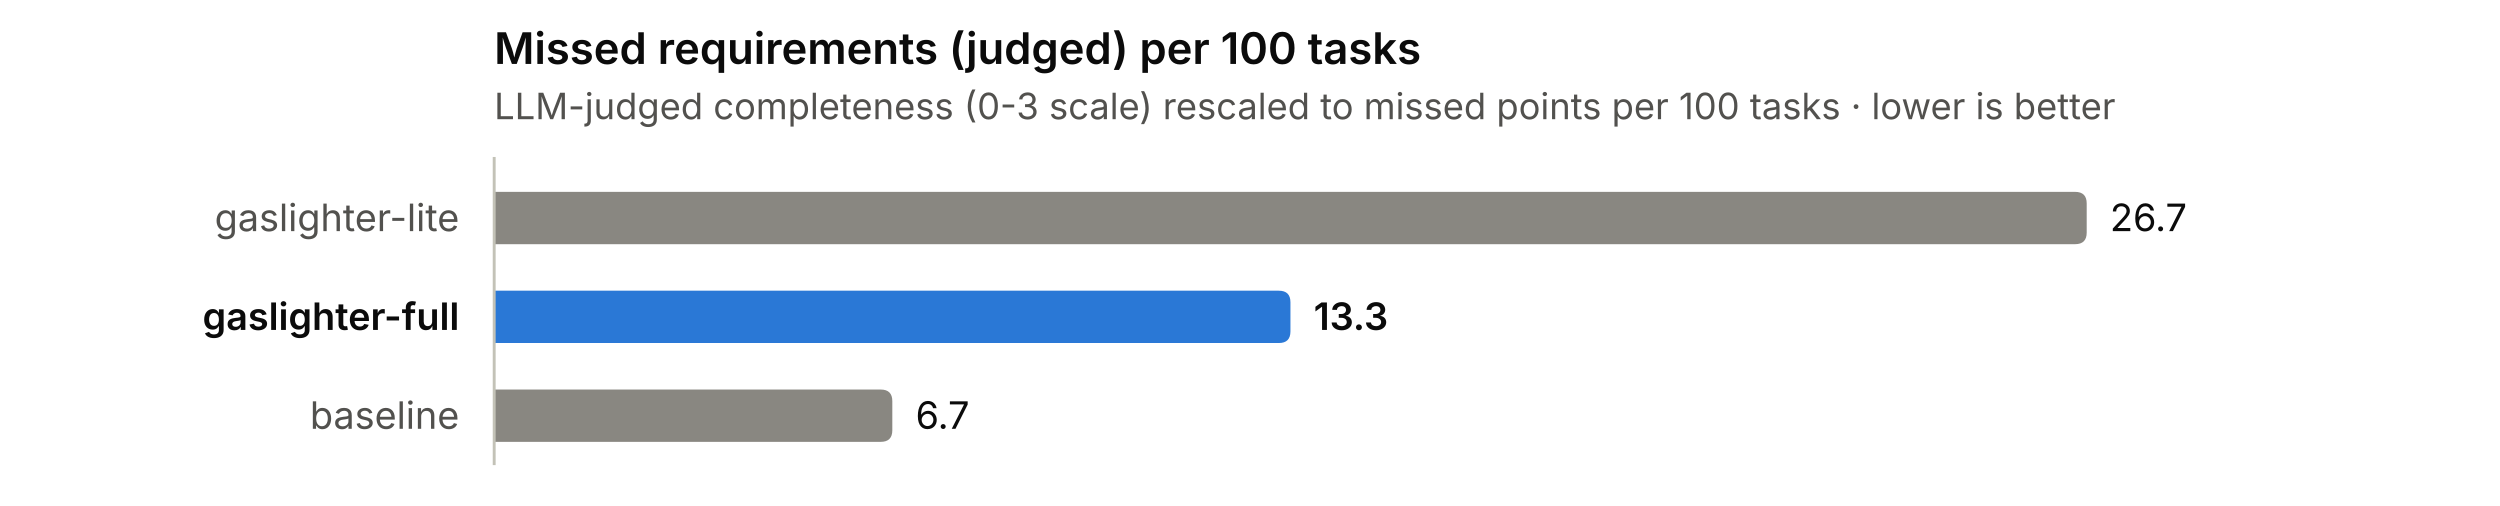
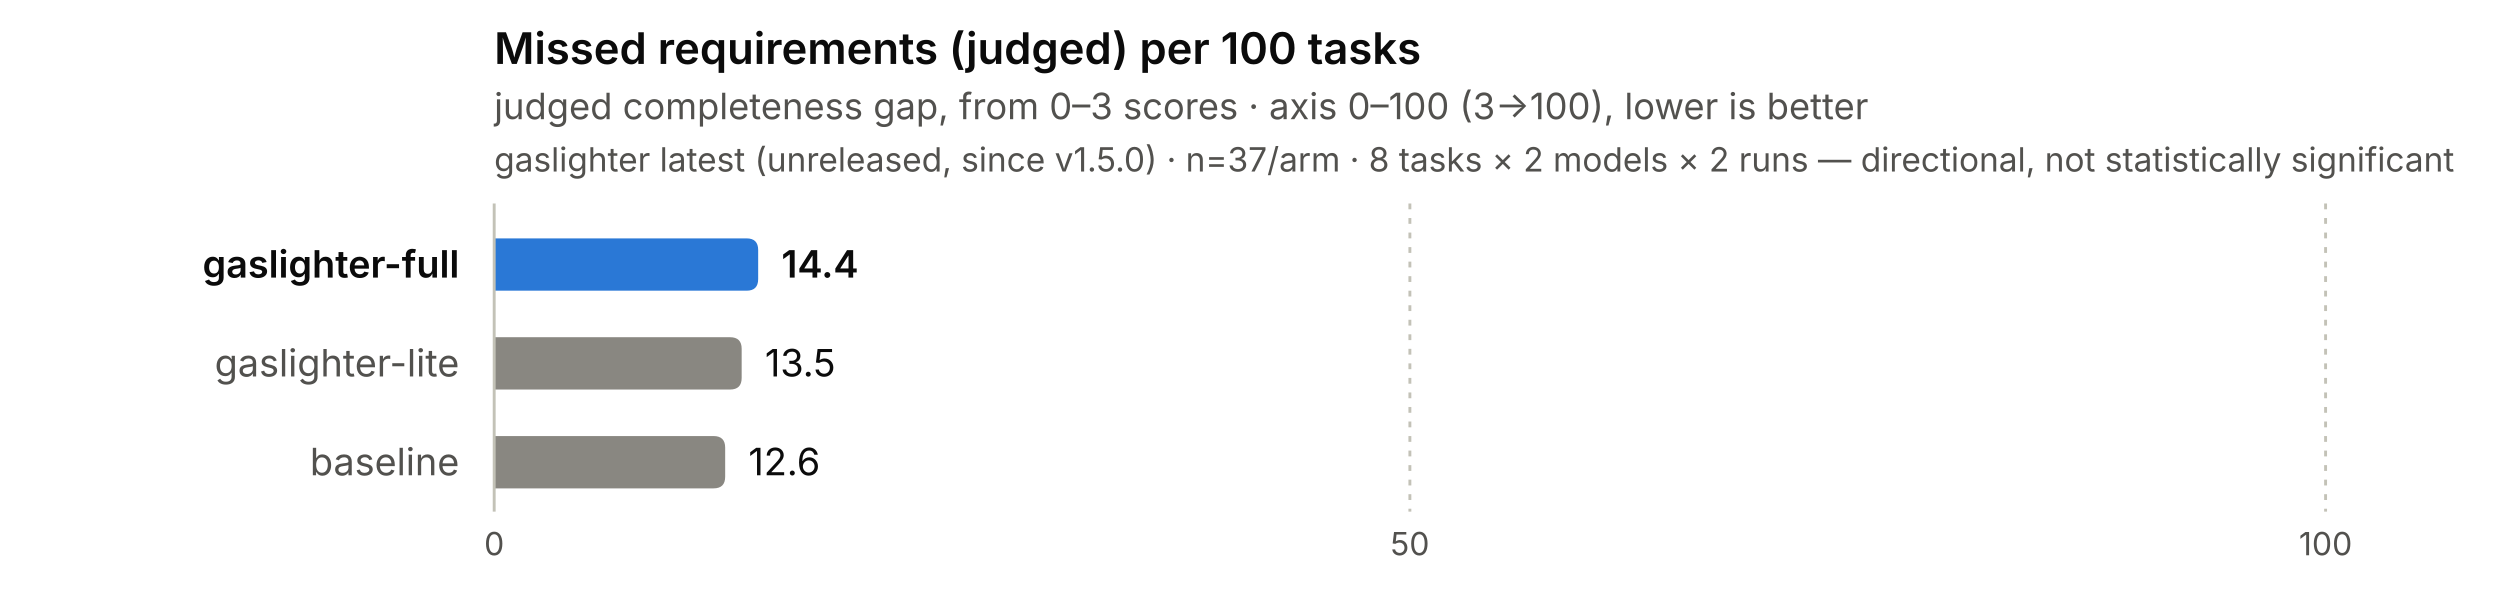
- <svg xmlns="http://www.w3.org/2000/svg" width="860" height="174" viewBox="0 0 860 174" role="img" aria-label="Missed requirements (judged) per 100 tasks by arm; baseline lowest at 6.7, gaslighter-lite highest at 26.7.">
+ <svg xmlns="http://www.w3.org/2000/svg" width="860" height="210" viewBox="0 0 860 210" role="img" aria-label="Missed requirements (judged) per 100 tasks by arm; baseline lowest at 12.6, gaslighter-full highest at 14.4.">
  <text x="170" y="22" font-family="system-ui, -apple-system, &quot;Segoe UI&quot;, sans-serif" font-size="15" font-weight="600" fill="#0b0b0b">Missed requirements (judged) per 100 tasks</text>
-   <text x="170" y="41" font-family="system-ui, -apple-system, &quot;Segoe UI&quot;, sans-serif" font-size="12.5" fill="#52514e">LLM-judged completeness (0-3 scale) rescaled to missed points per 100 tasks · lower is better</text>
-   <text x="158" y="79.5" text-anchor="end" font-family="system-ui, -apple-system, &quot;Segoe UI&quot;, sans-serif" font-size="13" fill="#52514e">gaslighter-lite</text>
-   <path d="M170,66.0 H713.826 Q717.826,66.0 717.826,70.0 V80.0 Q717.826,84.0 713.826,84.0 H170 Z" fill="#898781" />
-   <text x="725.826" y="79.5" font-family="system-ui, -apple-system, &quot;Segoe UI&quot;, sans-serif" font-size="13" fill="#0b0b0b">26.7</text>
-   <text x="158" y="113.5" text-anchor="end" font-family="system-ui, -apple-system, &quot;Segoe UI&quot;, sans-serif" font-size="13" font-weight="600" fill="#0b0b0b">gaslighter-full</text>
-   <path d="M170,100.0 H439.913 Q443.913,100.0 443.913,104.0 V114.0 Q443.913,118.0 439.913,118.0 H170 Z" fill="#2a78d6" />
-   <text x="451.913" y="113.5" font-family="system-ui, -apple-system, &quot;Segoe UI&quot;, sans-serif" font-size="13" font-weight="600" fill="#0b0b0b">13.3</text>
-   <text x="158" y="147.5" text-anchor="end" font-family="system-ui, -apple-system, &quot;Segoe UI&quot;, sans-serif" font-size="13" fill="#52514e">baseline</text>
-   <path d="M170,134.0 H302.957 Q306.957,134.0 306.957,138.0 V148.0 Q306.957,152.0 302.957,152.0 H170 Z" fill="#898781" />
-   <text x="314.957" y="147.5" font-family="system-ui, -apple-system, &quot;Segoe UI&quot;, sans-serif" font-size="13" fill="#0b0b0b">6.7</text>
-   <line x1="170" y1="54" x2="170" y2="160" stroke="#c3c2b7" stroke-width="1" />
+   <text x="170" y="41" font-family="system-ui, -apple-system, &quot;Segoe UI&quot;, sans-serif" font-size="12.5" fill="#52514e">judged completeness gap, from 0–3 scores · axis 0–100 (3→100), lower is better</text>
+   <text x="170" y="59" font-family="system-ui, -apple-system, &quot;Segoe UI&quot;, sans-serif" font-size="11.5" fill="#52514e">gaslighter latest (unreleased, since v1.5.0) · n=37/arm · 8 tasks × 2 models × 2 runs — directional, not statistically significant</text>
+   <text x="158" y="95.5" text-anchor="end" font-family="system-ui, -apple-system, &quot;Segoe UI&quot;, sans-serif" font-size="13" font-weight="600" fill="#0b0b0b">gaslighter-full</text>
+   <path d="M170,82.0 H256.811 Q260.811,82.0 260.811,86.0 V96.0 Q260.811,100.0 256.811,100.0 H170 Z" fill="#2a78d6" />
+   <text x="268.811" y="95.5" font-family="system-ui, -apple-system, &quot;Segoe UI&quot;, sans-serif" font-size="13" font-weight="600" fill="#0b0b0b">14.4</text>
+   <text x="158" y="129.5" text-anchor="end" font-family="system-ui, -apple-system, &quot;Segoe UI&quot;, sans-serif" font-size="13" fill="#52514e">gaslighter-lite</text>
+   <path d="M170,116.0 H251.135 Q255.135,116.0 255.135,120.0 V130.0 Q255.135,134.0 251.135,134.0 H170 Z" fill="#898781" />
+   <text x="263.135" y="129.5" font-family="system-ui, -apple-system, &quot;Segoe UI&quot;, sans-serif" font-size="13" fill="#0b0b0b">13.5</text>
+   <text x="158" y="163.5" text-anchor="end" font-family="system-ui, -apple-system, &quot;Segoe UI&quot;, sans-serif" font-size="13" fill="#52514e">baseline</text>
+   <path d="M170,150.0 H245.459 Q249.459,150.0 249.459,154.0 V164.0 Q249.459,168.0 245.459,168.0 H170 Z" fill="#898781" />
+   <text x="257.459" y="163.5" font-family="system-ui, -apple-system, &quot;Segoe UI&quot;, sans-serif" font-size="13" fill="#0b0b0b">12.6</text>
+   <line x1="170" y1="70" x2="170" y2="176" stroke="#c3c2b7" stroke-width="1" />
+   <line x1="485.0" y1="70" x2="485.0" y2="176" stroke="#c3c2b7" stroke-width="1" stroke-dasharray="2 3" />
+   <text x="485.0" y="191" text-anchor="middle" font-family="system-ui, -apple-system, &quot;Segoe UI&quot;, sans-serif" font-size="11" fill="#52514e">50</text>
+   <line x1="800.0" y1="70" x2="800.0" y2="176" stroke="#c3c2b7" stroke-width="1" stroke-dasharray="2 3" />
+   <text x="800.0" y="191" text-anchor="middle" font-family="system-ui, -apple-system, &quot;Segoe UI&quot;, sans-serif" font-size="11" fill="#52514e">100</text>
+   <text x="170" y="191" text-anchor="middle" font-family="system-ui, -apple-system, &quot;Segoe UI&quot;, sans-serif" font-size="11" fill="#52514e">0</text>
</svg>
